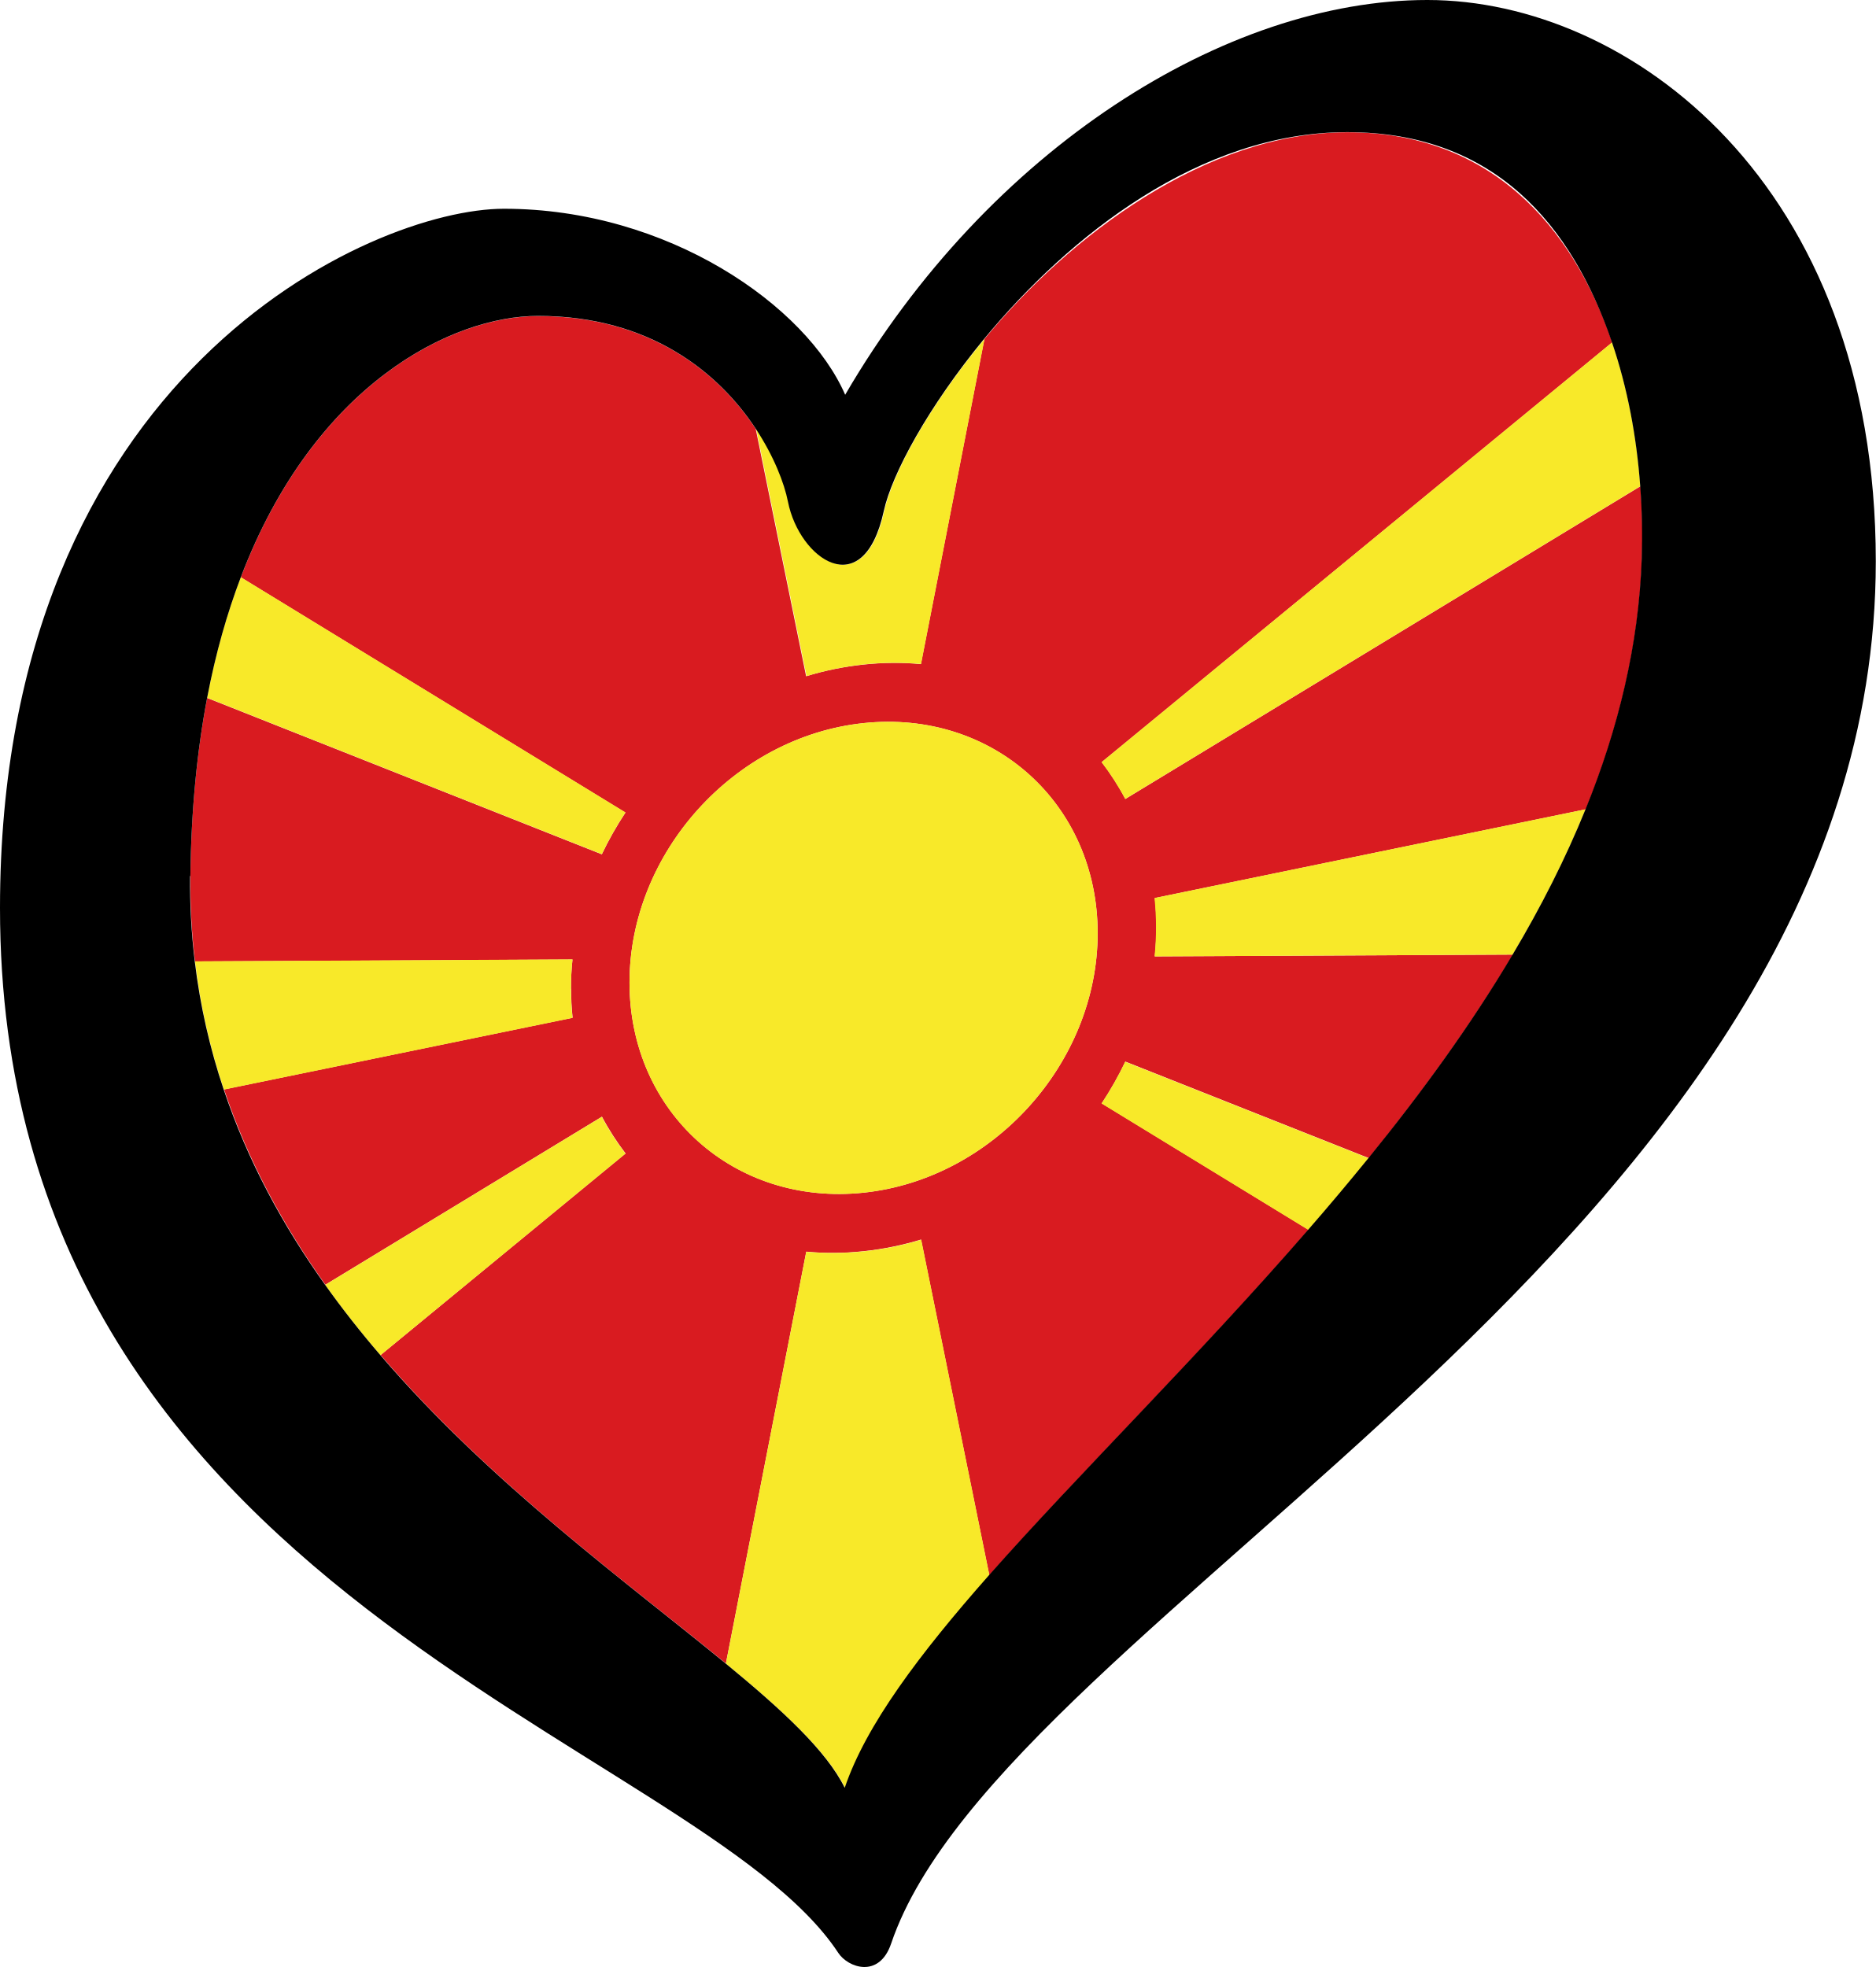
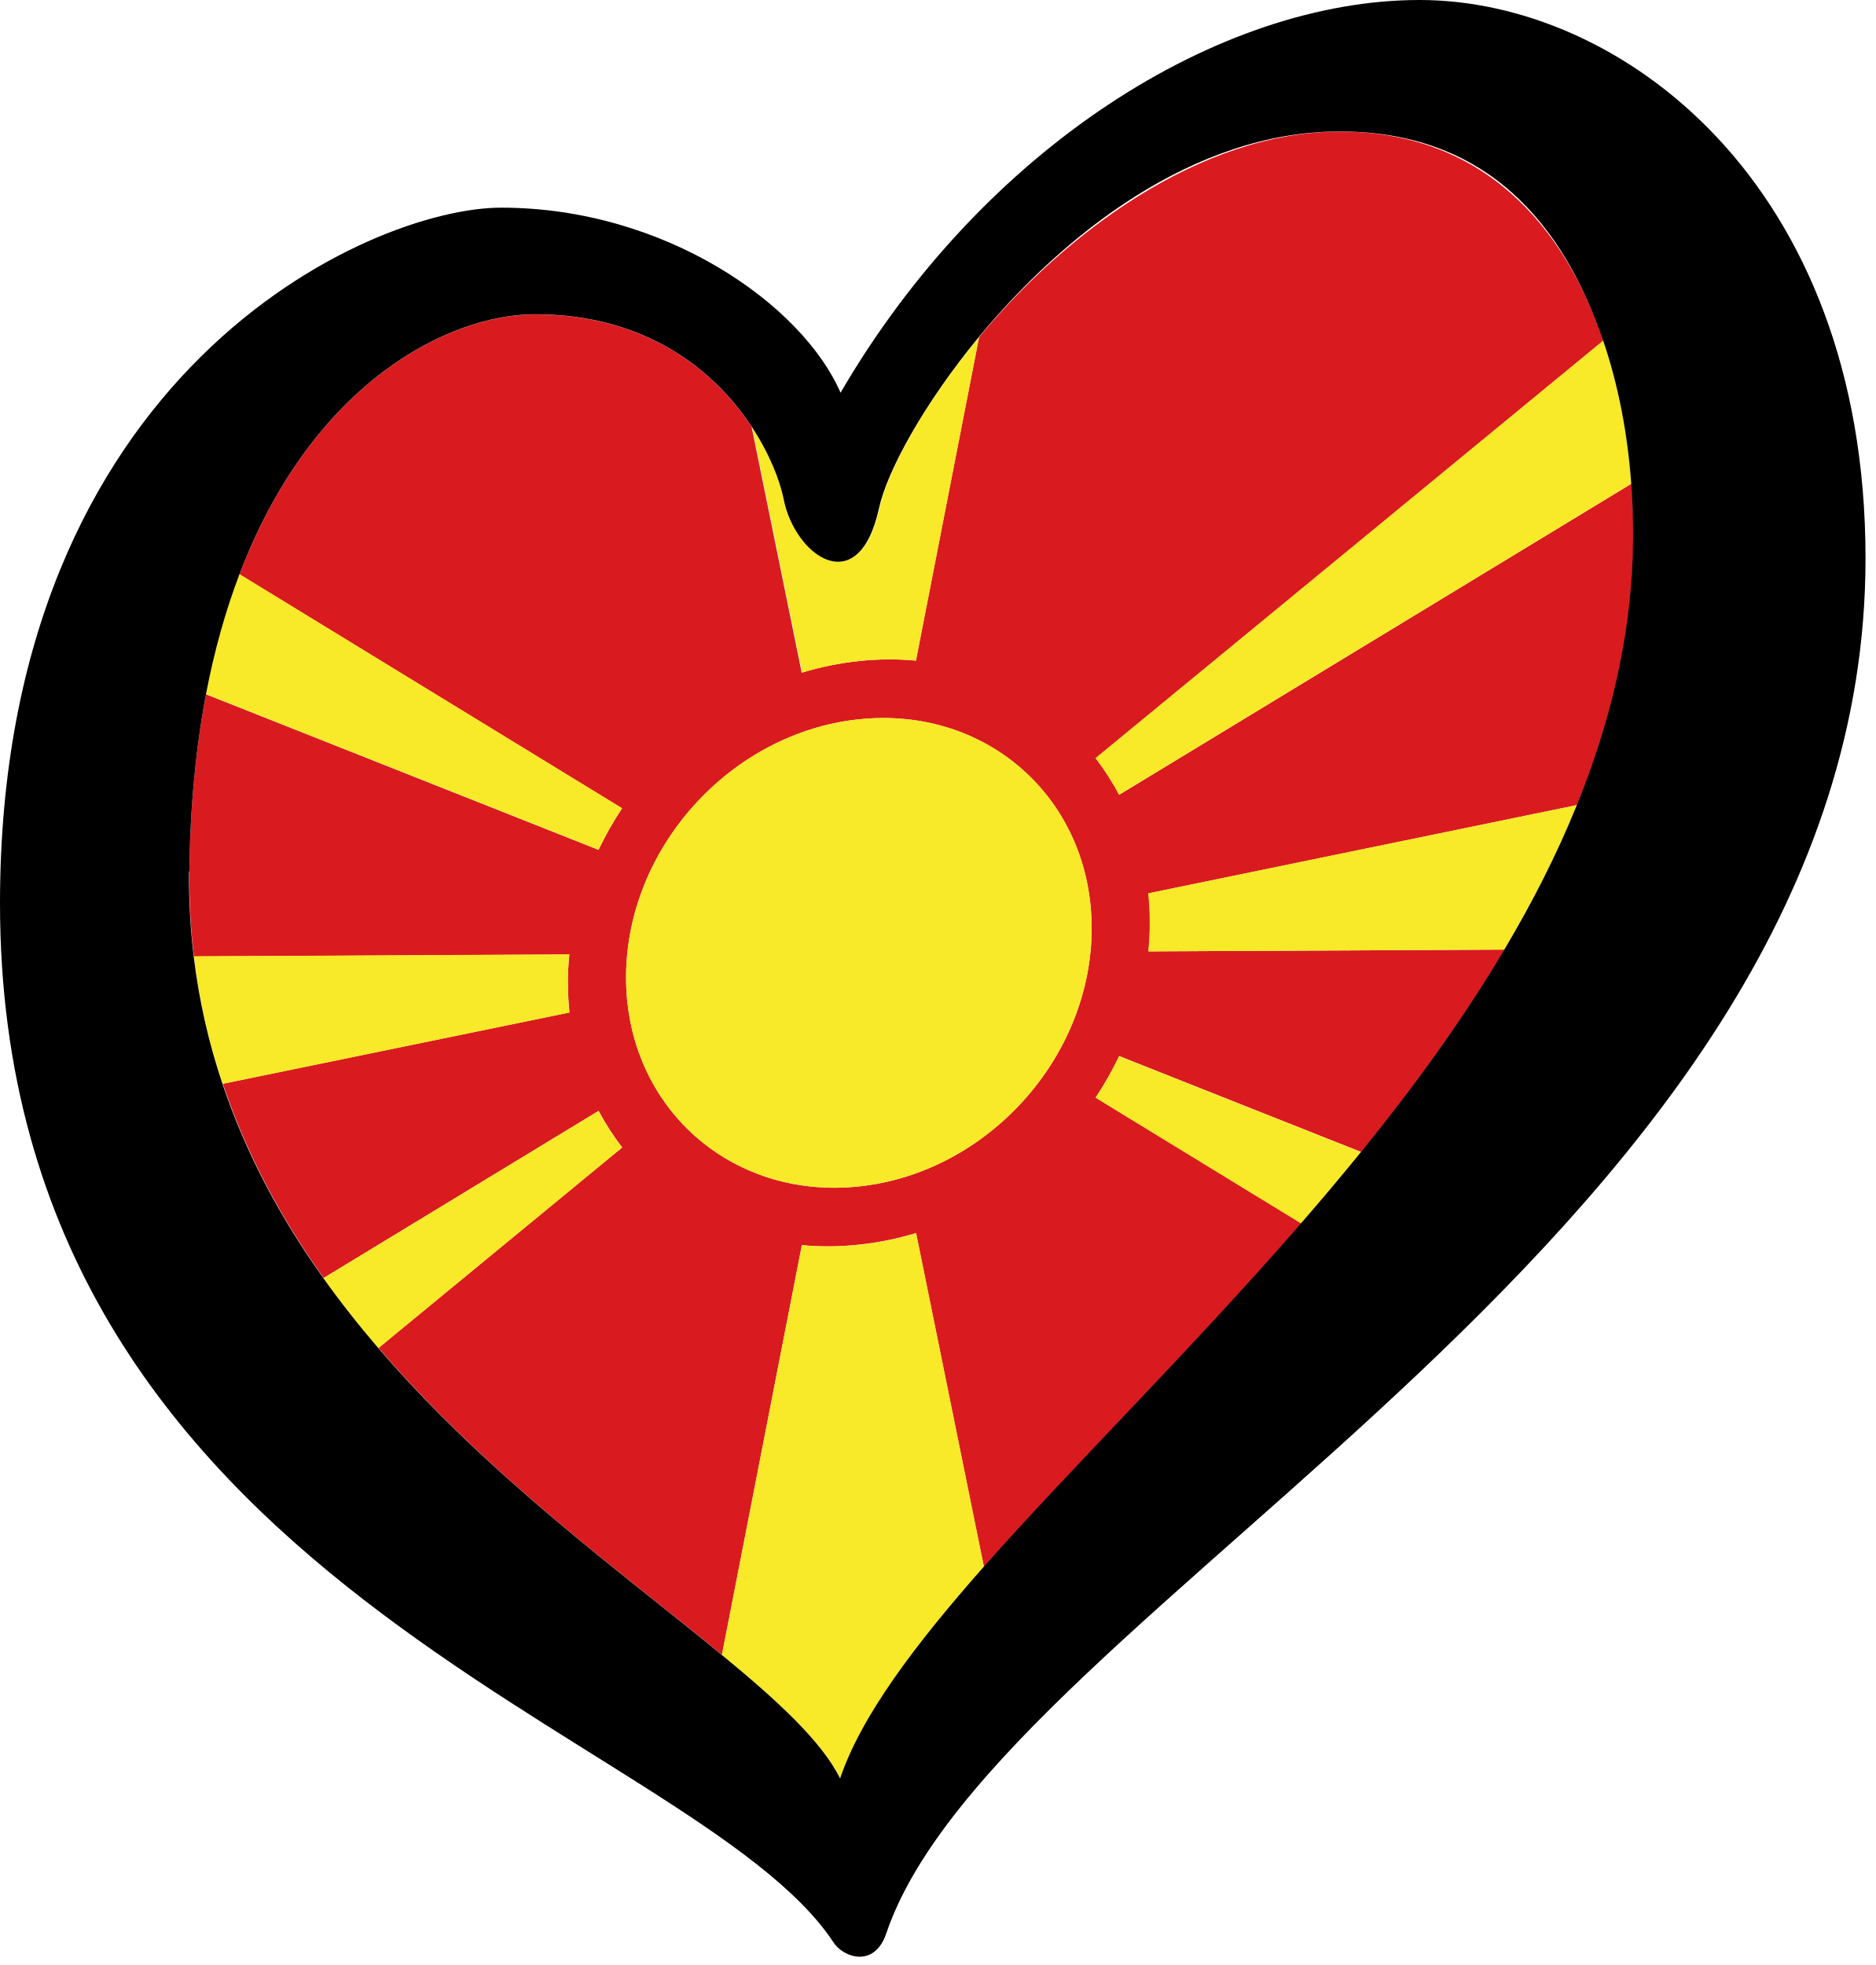
- <svg xmlns="http://www.w3.org/2000/svg" id="LOGO_LAYER" viewBox="0 0 125.33 131.443" version="1.1" width="125.33" height="131.443">
+ <svg xmlns="http://www.w3.org/2000/svg" width="100%" height="100%" viewBox="0 0 126 132" version="1.1" xml:space="preserve">
  <defs id="defs4">
    <style id="style2">.cls-1{fill:#f8e929;}.cls-2{fill:#d91b20;}</style>
  </defs>
  <g id="SELECT_FLAG_HERE" transform="translate(-232.76,-97.88)">
    <g id="BLACK_FLAG">
      <path class="cls-2" d="m 270.92,163.95 c 0,0.66 0.03,1.31 0.1,1.94 l -23.29,4.79 c 1.6,4.77 3.96,9.1 6.77,13.05 l 18.48,-11.23 c 0.46,0.87 0.99,1.69 1.58,2.46 l -16.37,13.47 c 7.4,8.63 16.52,15.23 23.07,20.61 l 5.37,-27.52 c 1.24,0.12 2.52,0.11 3.83,-0.03 1.32,-0.14 2.59,-0.4 3.84,-0.78 l 4.56,22.44 c 6.04,-6.84 13.93,-14.57 21.33,-23.09 l -13.82,-8.45 c 0.59,-0.89 1.12,-1.83 1.58,-2.79 l 16.27,6.45 c 3.52,-4.35 6.82,-8.89 9.63,-13.6 l -23.93,0.12 c 0.06,-0.65 0.1,-1.3 0.1,-1.96 0,-0.66 -0.03,-1.31 -0.1,-1.94 l 28.8,-5.93 c 2.18,-5.38 3.55,-10.96 3.75,-16.73 0.05,-1.6 0.02,-3.23 -0.1,-4.86 l -34.42,20.9 c -0.46,-0.87 -0.99,-1.69 -1.58,-2.46 l 34.11,-28.05 c -2.68,-7.86 -8.22,-14.04 -17.69,-14.04 -9.47,0 -18.57,6.94 -24.26,13.82 l -4.24,21.72 c -1.24,-0.12 -2.52,-0.11 -3.84,0.03 -1.31,0.14 -2.59,0.4 -3.83,0.78 l -3.37,-16.54 c -2.44,-3.69 -7.01,-7.53 -14.54,-7.53 -5.76,0 -14.94,4.54 -19.86,17.46 l 25.7,15.72 c -0.59,0.89 -1.12,1.83 -1.58,2.79 L 246.6,144.52 c -0.67,3.53 -1.07,7.48 -1.12,11.92 -0.02,1.96 0.09,3.85 0.31,5.69 L 271.01,162 c -0.07,0.65 -0.1,1.3 -0.1,1.96 z m 19.54,-17.75 c 8.63,-0.91 15.64,5.38 15.64,14.04 0,8.66 -7,16.43 -15.64,17.34 -8.63,0.91 -15.64,-5.38 -15.64,-14.04 0,-8.66 7,-16.43 15.64,-17.34 z" id="path6" />
      <path class="cls-1" d="m 290.46,177.58 c 8.63,-0.91 15.64,-8.67 15.64,-17.34 0,-8.67 -7,-14.95 -15.64,-14.04 -8.64,0.91 -15.64,8.67 -15.64,17.34 0,8.67 7,14.95 15.64,14.04 z" id="path8" />
      <path class="cls-1" d="m 274.55,152.17 -25.7,-15.72 c -0.91,2.39 -1.68,5.07 -2.25,8.06 l 26.37,10.45 c 0.46,-0.97 0.99,-1.9 1.58,-2.79 z" id="path10" />
      <path class="cls-1" d="m 271.01,165.89 c -0.07,-0.64 -0.1,-1.28 -0.1,-1.94 0,-0.66 0.03,-1.31 0.1,-1.96 l -25.22,0.13 c 0.36,3.01 1.02,5.86 1.93,8.57 l 23.29,-4.79 z" id="path12" />
      <path class="cls-1" d="m 290.46,142.28 c 1.32,-0.14 2.59,-0.14 3.84,-0.03 l 4.24,-21.72 c -3.74,4.52 -6.16,9.02 -6.7,11.5 -1.37,6.25 -5.64,3.2 -6.4,-0.61 -0.25,-1.27 -0.95,-3.07 -2.16,-4.9 l 3.37,16.54 c 1.24,-0.38 2.52,-0.64 3.83,-0.78 z" id="path14" />
      <path class="cls-1" d="m 307.94,151.27 34.42,-20.9 c -0.24,-3.28 -0.85,-6.57 -1.89,-9.61 l -34.11,28.05 c 0.59,0.77 1.12,1.59 1.58,2.46 z" id="path16" />
      <path class="cls-1" d="m 290.46,181.5 c -1.31,0.14 -2.59,0.14 -3.83,0.03 l -5.37,27.52 c 3.81,3.13 6.75,5.85 7.97,8.32 1.41,-4.18 4.98,-8.93 9.64,-14.21 l -4.56,-22.44 c -1.24,0.38 -2.52,0.64 -3.84,0.78 z" id="path18" />
      <path class="cls-1" d="m 310,159.83 c 0,0.66 -0.03,1.31 -0.1,1.96 l 23.93,-0.12 c 1.88,-3.16 3.53,-6.39 4.87,-9.71 l -28.8,5.93 c 0.06,0.64 0.1,1.28 0.1,1.94 z" id="path20" />
      <path class="cls-1" d="m 272.97,172.51 -18.48,11.23 c 1.16,1.63 2.4,3.2 3.69,4.7 l 16.37,-13.47 c -0.59,-0.77 -1.12,-1.59 -1.58,-2.46 z" id="path22" />
      <path class="cls-1" d="m 306.36,171.62 13.82,8.45 c 1.36,-1.57 2.71,-3.17 4.03,-4.79 l -16.27,-6.45 c -0.46,0.97 -0.99,1.9 -1.58,2.79 z" id="path24" />
      <path d="m 328.12,97.88 c -13.42,0 -29.29,9.91 -38.89,26.38 -2.59,-5.95 -11.83,-12.43 -22.8,-12.43 -8.84,0 -33.67,11.05 -33.67,46.73 0,46.05 46.59,55.51 56.01,69.82 0.65,0.99 2.73,1.73 3.53,-0.62 7.51,-22.18 65.79,-47.24 65.79,-92.37 0,-25.31 -16.53,-37.51 -29.95,-37.51 z m -82.64,58.55 c 0.05,-4.43 0.45,-8.39 1.12,-11.92 0.57,-2.99 1.34,-5.67 2.25,-8.06 4.92,-12.92 14.11,-17.46 19.86,-17.46 7.53,0 12.1,3.84 14.54,7.53 1.21,1.84 1.91,3.63 2.16,4.9 0.76,3.81 5.03,6.86 6.4,0.61 0.54,-2.48 2.97,-6.97 6.7,-11.5 5.68,-6.88 14.42,-13.82 24.26,-13.82 9.84,0 15,6.18 17.69,14.04 1.04,3.04 1.65,6.33 1.89,9.61 0.12,1.63 0.15,3.27 0.1,4.86 -0.2,5.77 -1.57,11.35 -3.75,16.73 -1.34,3.31 -2.99,6.55 -4.87,9.71 -2.8,4.72 -6.1,9.25 -9.63,13.6 -1.32,1.62 -2.66,3.22 -4.03,4.79 -7.4,8.52 -15.28,16.25 -21.33,23.09 -4.66,5.28 -8.23,10.03 -9.64,14.21 -1.22,-2.47 -4.16,-5.19 -7.97,-8.32 -6.55,-5.39 -15.68,-11.99 -23.07,-20.61 -1.29,-1.5 -2.53,-3.07 -3.69,-4.7 -2.81,-3.94 -5.17,-8.27 -6.77,-13.05 -0.91,-2.71 -1.57,-5.56 -1.93,-8.57 -0.22,-1.84 -0.33,-3.73 -0.31,-5.69 z" id="path26" />
    </g>
  </g>
</svg>
